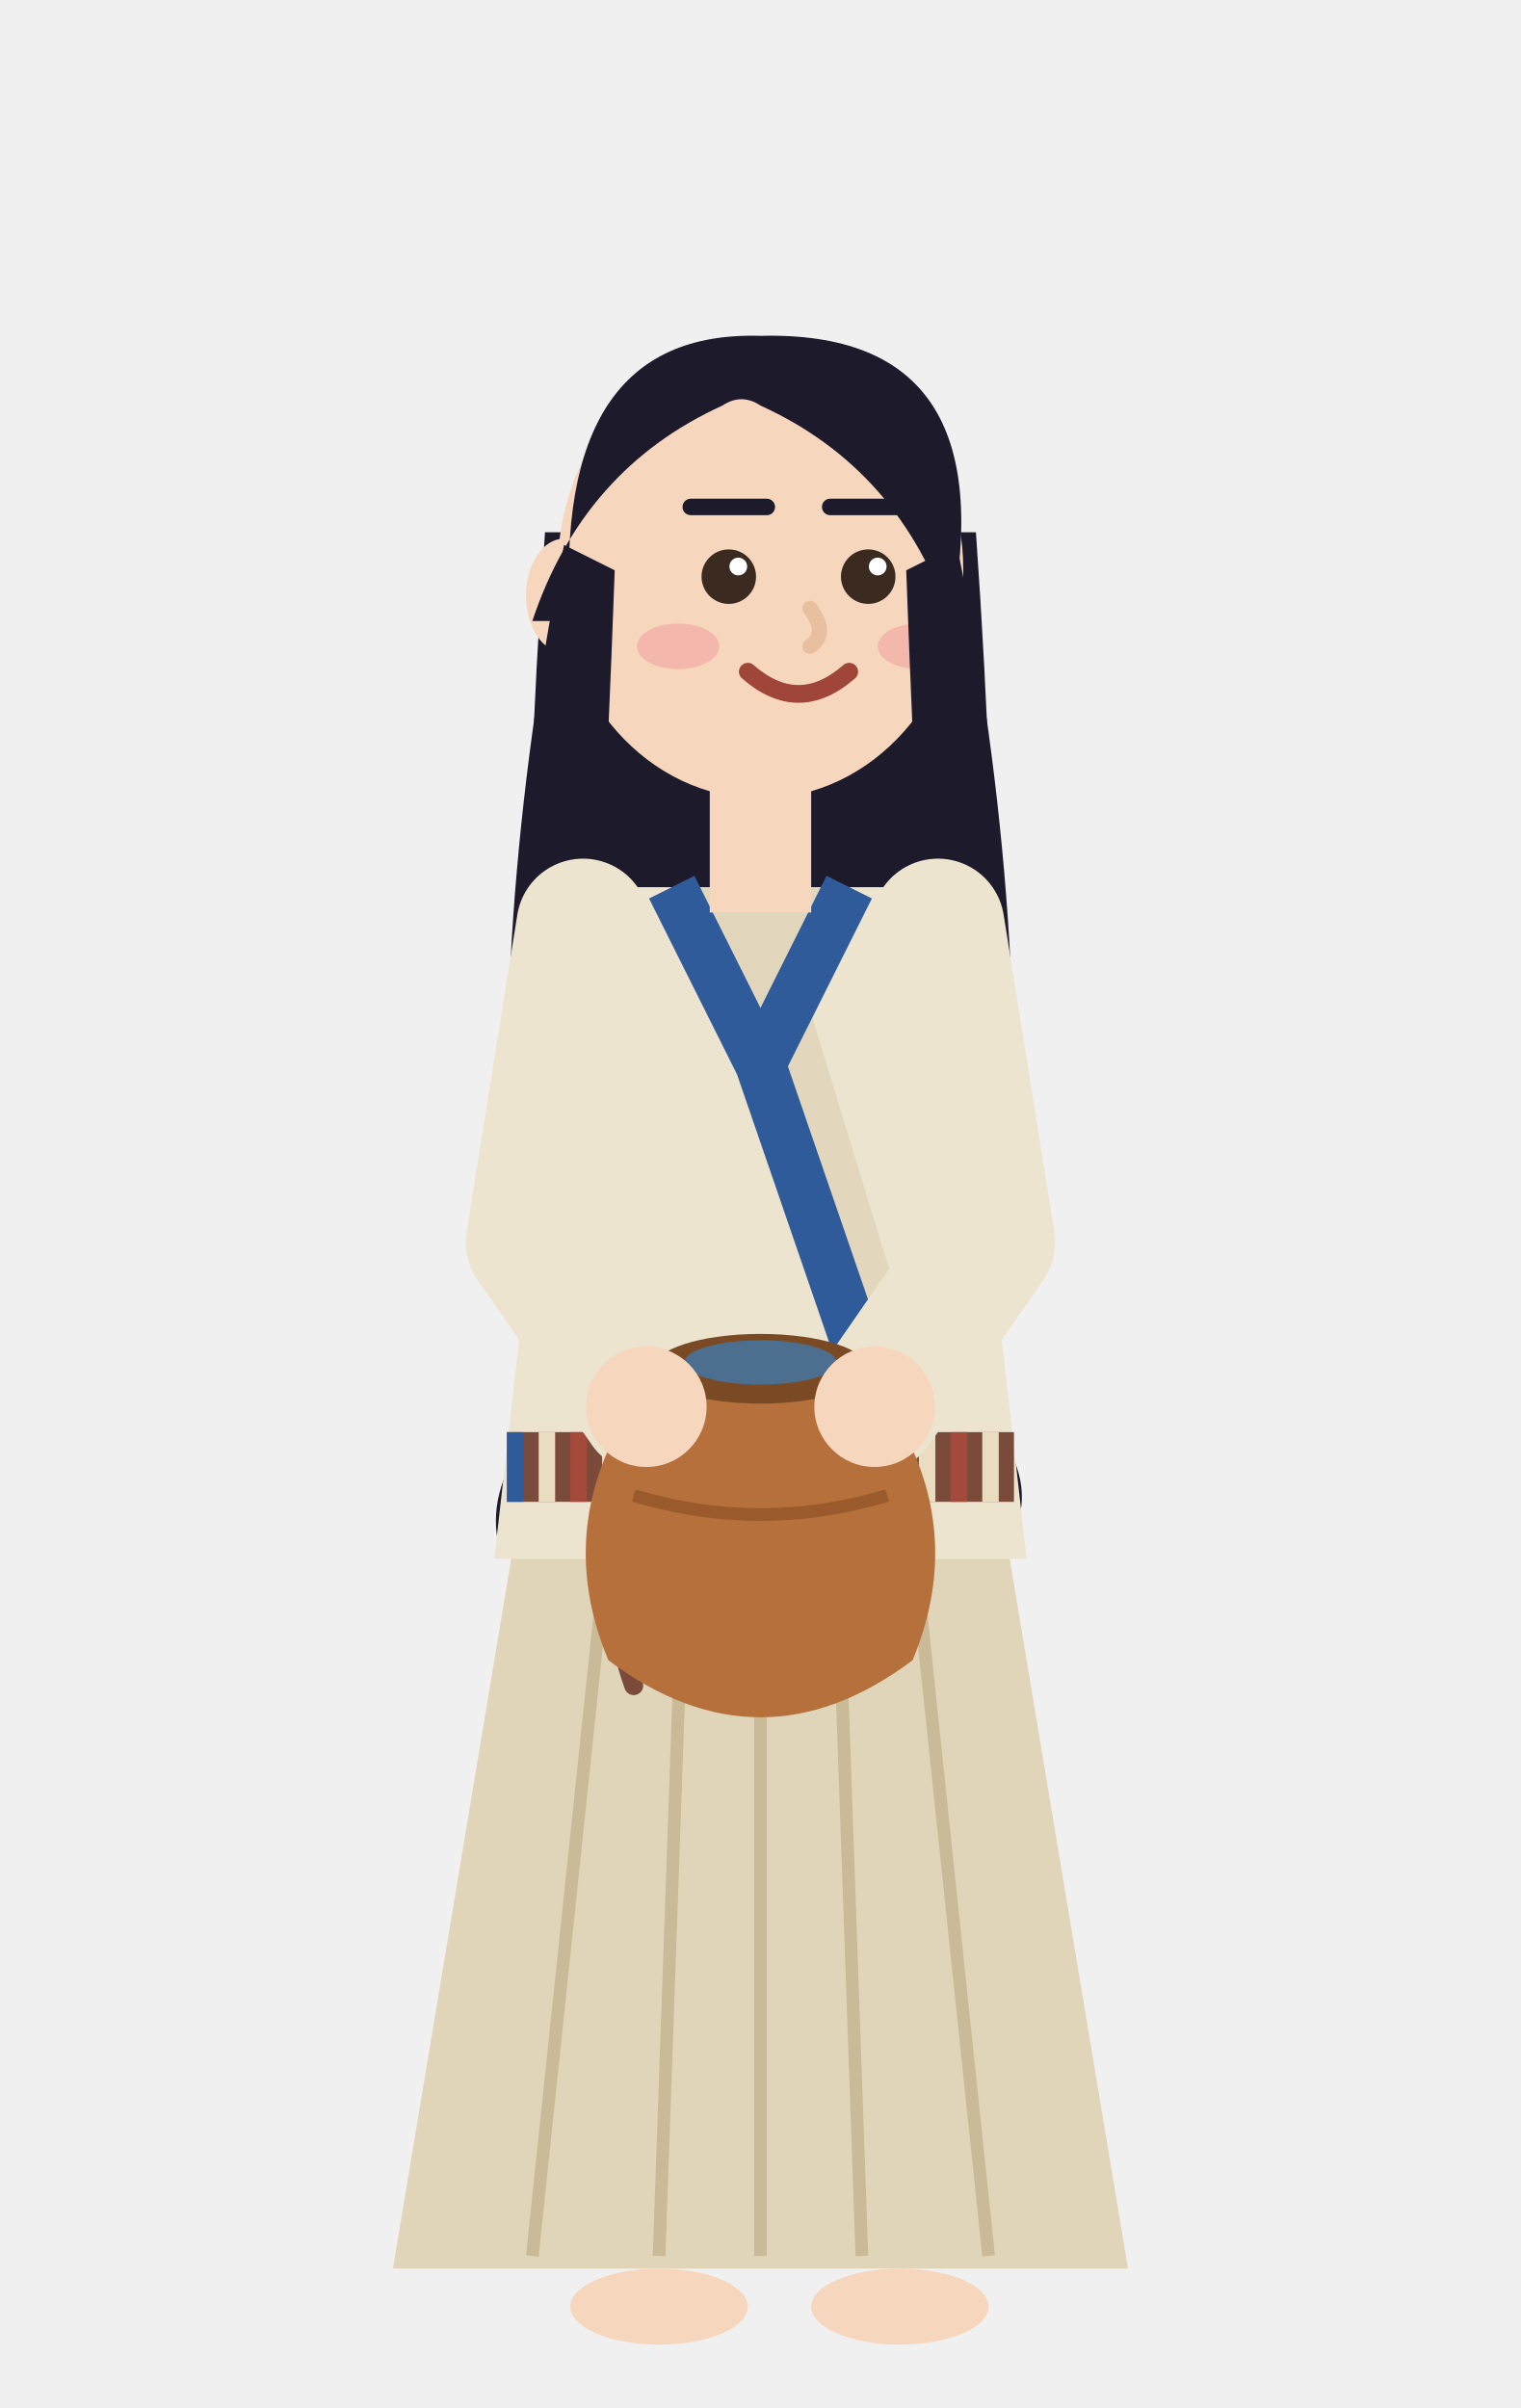
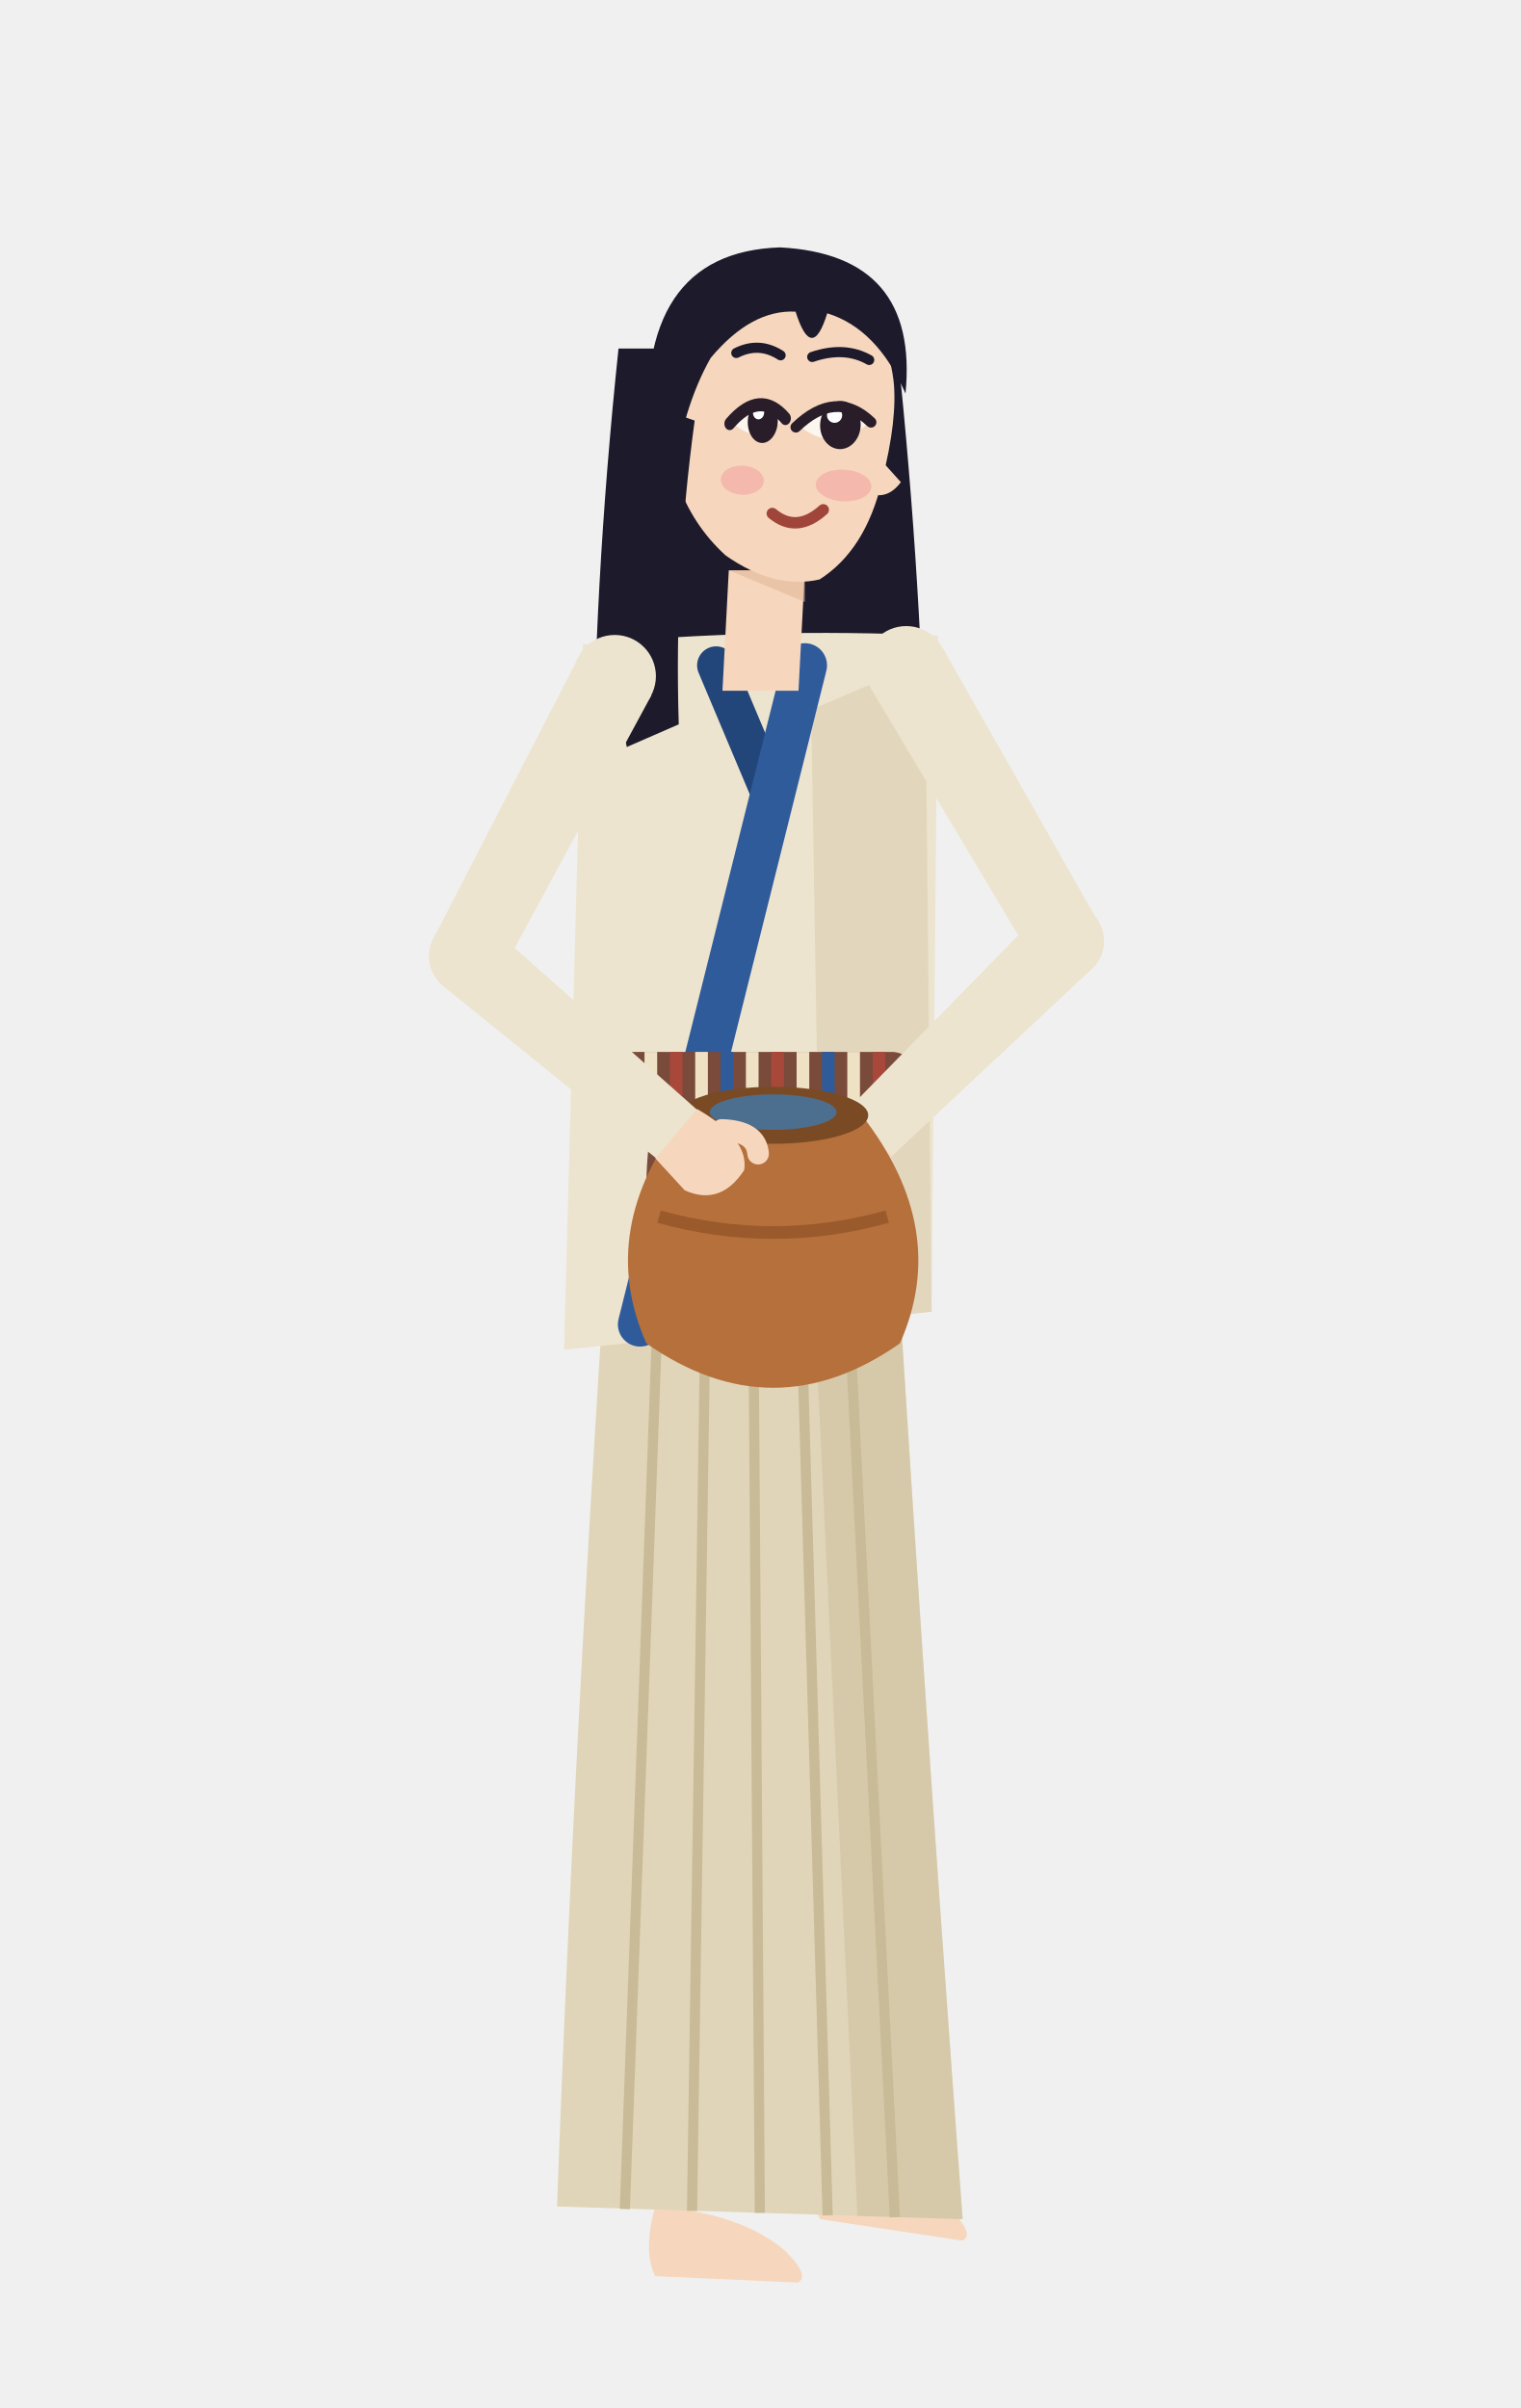
<svg xmlns="http://www.w3.org/2000/svg" width="240" height="380" viewBox="0 -20 240 380">
-   <path d="M86 64 Q80 150 86 220 l6 -6 l5 8 l6 -6 l6 6 L142 222 l6 -8 l6 6 Q160 150 154 64 Z" fill="#1d1a2b" />
-   <path d="M84 208 q-6 8 -4 16 M156 206 q6 8 3 15" stroke="#1d1a2b" stroke-width="2.5" fill="none" stroke-linecap="round" />
-   <path d="M84 206 L156 206 L178 338 L62 338 Z" fill="#e0d5b8" />
-   <path d="M96 222 L84 336" stroke="#c9bb97" stroke-width="2" />
-   <path d="M108 222 L104 336" stroke="#c9bb97" stroke-width="2" />
-   <path d="M120 222 L120 336" stroke="#c9bb97" stroke-width="2" />
-   <path d="M132 222 L136 336" stroke="#c9bb97" stroke-width="2" />
-   <path d="M144 222 L156 336" stroke="#c9bb97" stroke-width="2" />
-   <ellipse cx="104" cy="344" rx="14" ry="6" fill="#f6d7bd" />
-   <ellipse cx="142" cy="344" rx="14" ry="6" fill="#f6d7bd" />
-   <path d="M90 120 L150 120 L162 226 L78 226 Z" fill="#ece4cf" />
-   <path d="M108 120 L120 150 L140 212 L150 212 L128 140 L132 120 Z" fill="#d4c7a6" opacity=".45" />
-   <path d="M106 120 L120 148 L142 212" stroke="#2f5b9a" stroke-width="8" fill="none" stroke-linejoin="round" />
-   <path d="M134 120 L120 148" stroke="#2f5b9a" stroke-width="8" fill="none" />
-   <rect x="80" y="206" width="80" height="11" fill="#7a4a3a" />
-   <rect x="80" y="206" width="2.6" height="11" fill="#2f5b9a" />
-   <rect x="85" y="206" width="2.6" height="11" fill="#e9dcbf" />
-   <rect x="90" y="206" width="2.6" height="11" fill="#a44a3a" />
-   <rect x="95" y="206" width="2.6" height="11" fill="#e9dcbf" />
-   <rect x="100" y="206" width="2.6" height="11" fill="#2f5b9a" />
-   <rect x="105" y="206" width="2.6" height="11" fill="#e9dcbf" />
-   <rect x="110" y="206" width="2.6" height="11" fill="#a44a3a" />
-   <rect x="115" y="206" width="2.6" height="11" fill="#e9dcbf" />
-   <rect x="120" y="206" width="2.6" height="11" fill="#2f5b9a" />
-   <rect x="125" y="206" width="2.6" height="11" fill="#e9dcbf" />
-   <rect x="130" y="206" width="2.6" height="11" fill="#a44a3a" />
-   <rect x="135" y="206" width="2.6" height="11" fill="#e9dcbf" />
-   <rect x="140" y="206" width="2.6" height="11" fill="#2f5b9a" />
-   <rect x="145" y="206" width="2.6" height="11" fill="#e9dcbf" />
-   <rect x="150" y="206" width="2.6" height="11" fill="#a44a3a" />
-   <rect x="155" y="206" width="2.6" height="11" fill="#e9dcbf" />
-   <path d="M98 216 q-3 16 2 30 M103 216 q2 14 8 26" stroke="#7a4a3a" stroke-width="3" fill="none" stroke-linecap="round" />
-   <rect x="112" y="100" width="16" height="24" fill="#f6d7bd" />
-   <ellipse cx="89" cy="74" rx="6" ry="9" fill="#f6d7bd" />
-   <ellipse cx="89" cy="74" rx="2.5" ry="5" fill="#e8bf9f" />
-   <ellipse cx="120" cy="70" rx="32" ry="36" fill="#f6d7bd" />
-   <path d="M127.8 76 q3 4 0 6" fill="none" stroke="#e8bf9f" stroke-width="2.4" stroke-linecap="round" />
-   <circle cx="115" cy="71" r="4.3" fill="#3a2a20" />
-   <circle cx="116.5" cy="69.4" r="1.4" fill="#fff" />
-   <circle cx="137" cy="71" r="4.3" fill="#3a2a20" />
-   <circle cx="138.5" cy="69.4" r="1.4" fill="#fff" />
-   <path d="M109 60 L121 60" stroke="#1d1a2b" stroke-width="2.6" stroke-linecap="round" />
-   <path d="M131 60 L143 60" stroke="#1d1a2b" stroke-width="2.6" stroke-linecap="round" />
-   <path d="M118 86 q8 7 16 0" fill="none" stroke="#a0453a" stroke-width="2.8" stroke-linecap="round" />
-   <ellipse cx="107" cy="82" rx="6.5" ry="3.6" fill="#f29c9c" opacity="0.55" />
-   <ellipse cx="145" cy="82" rx="6.5" ry="3.6" fill="#f29c9c" opacity="0.55" />
-   <path d="M90 78 q-3 -46 30 -45 q39 -1 30 45 q-8 -24 -30 -34 q-3 -2 -6 0 q-22 10 -30 34 z" fill="#1d1a2b" />
-   <path d="M89 66 q-12 60 -8 114 l6 -5 l4 7 q4 -56 6 -112 z" fill="#1d1a2b" />
-   <path d="M151 66 q12 60 8 114 l-6 -5 l-4 7 q-4 -56 -6 -112 z" fill="#1d1a2b" />
-   <polyline points="92,126 84,176 102,202" fill="none" stroke="#ece4cf" stroke-width="21" stroke-linecap="round" stroke-linejoin="round" />
-   <circle cx="102" cy="202" r="9.5" fill="#f6d7bd" />
-   <polyline points="148,126 156,176 138,202" fill="none" stroke="#ece4cf" stroke-width="21" stroke-linecap="round" stroke-linejoin="round" />
-   <circle cx="138" cy="202" r="9.5" fill="#f6d7bd" />
-   <path d="M104 196 q-18 22 -8 46 q24 18 48 0 q10 -24 -8 -46 z" fill="#b5703c" />
-   <path d="M100 216 q20 6 40 0" stroke="#9a5a2c" stroke-width="2" fill="none" />
-   <ellipse cx="120" cy="196" rx="17" ry="5.5" fill="#7a4a24" />
-   <ellipse cx="120" cy="195" rx="12" ry="3.5" fill="#4d6f8f" />
-   <circle cx="102" cy="202" r="9.5" fill="#f6d7bd" />
-   <circle cx="138" cy="202" r="9.5" fill="#f6d7bd" />
+   <path d="M97.6 35 Q89.6 111 97.6 173 l6 -5 l5 7 l6 -6 l6 6 l6 -6 l6 6 l6 -5 l5 6 Q149.6 111 141.6 35 Z" fill="#1d1a2b" />
+   <path d="M129.4 322.2 Q142.9 323.2 149.9 328.6 Q153.9 332.6 151.9 333.6 L129.4 330.2 Q127.4 326.2 129.4 322.2 Z" fill="#f6d7bd" />
+   <path d="M103.4 328.2 Q116.9 329.2 123.9 335.2 Q127.9 339.2 125.9 340.2 L103.4 339.2 Q101.4 335.2 103.4 328.2 Z" fill="#f6d7bd" />
+   <path d="M97.7 148 L139.7 148 Q145 237 151.9 330.2 Q119.9 329.2 87.9 328.2 Q91 243 97.7 148 Z" fill="#e0d5b8" />
+   <path d="M104.7 162 L98.6 328.6" stroke="#c9bb97" stroke-width="1.6" />
+   <path d="M111.7 162 L109.2 328.9" stroke="#c9bb97" stroke-width="1.6" />
+   <path d="M118.7 162 L119.9 329.2" stroke="#c9bb97" stroke-width="1.6" />
+   <path d="M125.7 162 L130.6 329.6" stroke="#c9bb97" stroke-width="1.6" />
+   <path d="M132.7 162 L141.2 329.9" stroke="#c9bb97" stroke-width="1.6" />
+   <path d="M126.7 148 L139.7 148 Q145 237 151.9 330.2 L135.3 329.7 Z" fill="#c9bb97" opacity=".45" />
+   <path d="M92 81.7 Q120 79 148 80.3 L147 187 Q118 190 89 193 Z" fill="#ece4cf" />
+   <path d="M128 92 L146 84.3 L147 187 L129.6 188.8 Z" fill="#d4c7a6" opacity=".45" />
+   <path d="M113 85 L121 104" stroke="#22457a" stroke-width="6" stroke-linecap="round" />
+   <path d="M127 85 L101 189" stroke="#2f5b9a" stroke-width="7" stroke-linecap="round" />
+   <path d="M96.7 150 L140.7 150" stroke="#7a4a3a" stroke-width="8" stroke-linecap="round" />
+   <rect x="97.7" y="146" width="2" height="8" fill="#2f5b9a" />
+   <rect x="101.7" y="146" width="2" height="8" fill="#efe2c4" />
+   <rect x="105.7" y="146" width="2" height="8" fill="#a8483a" />
+   <rect x="109.7" y="146" width="2" height="8" fill="#efe2c4" />
+   <rect x="113.7" y="146" width="2" height="8" fill="#2f5b9a" />
+   <rect x="117.7" y="146" width="2" height="8" fill="#efe2c4" />
+   <rect x="121.7" y="146" width="2" height="8" fill="#a8483a" />
+   <rect x="125.7" y="146" width="2" height="8" fill="#efe2c4" />
+   <rect x="129.7" y="146" width="2" height="8" fill="#2f5b9a" />
+   <rect x="133.7" y="146" width="2" height="8" fill="#efe2c4" />
+   <rect x="137.7" y="146" width="2" height="8" fill="#a8483a" />
+   <path d="M104.7 154 q-3 14 0 24 M107.7 154 q3 12 8 18" stroke="#7a4a3a" stroke-width="2.4" fill="none" stroke-linecap="round" />
+   <path d="M114 89 L115 70 L127 70 L126 89 Z" fill="#f6d7bd" />
+   <path d="M115 70 L127 70 L127 75 Z" fill="#e3b898" opacity=".6" />
+   <g transform="translate(121.6 47) rotate(3) scale(1 1)">
+     <path d="M-17 -6 Q-17 12 -6 21 Q2 26 9 24 Q16 19 18 8 Q20 -2 19 -8 Q16 -24 0 -25 Q-17 -23 -17 -6 Z" fill="#f6d7bd" />
+     <path d="M17 4 L21 8 Q19 11 16 10 Z" fill="#f6d7bd" />
+     <g transform="translate(-2 0) scale(0.74 0.9)">
+       <path d="M-5.4 0 Q0 -6 5.4 -1 Q0 4 -5.4 0 Z" fill="#fbf6ee" />
+       <ellipse cx="1" cy="-.5" rx="3.2" ry="3.8" fill="#2a1d2a" />
+       <circle cx="0" cy="-2" r="1.2" fill="#fff" />
+       <path d="M-6 .2 Q0 -6.2 5.8 -1.2" stroke="#2a1d2a" stroke-width="2.3" fill="none" stroke-linecap="round" />
+     </g>
+     <g transform="translate(10 0) scale(1 1)">
+       <path d="M-5.4 0 Q0 -6 5.4 -1 Q0 4 -5.4 0 Z" fill="#fbf6ee" />
+       <ellipse cx="1" cy="-.5" rx="3.2" ry="3.8" fill="#2a1d2a" />
+       <circle cx="0" cy="-2" r="1.2" fill="#fff" />
+       <path d="M-6 .2 Q0 -6.2 5.8 -1.2" stroke="#2a1d2a" stroke-width="1.7" fill="none" stroke-linecap="round" />
+     </g>
+     <path d="M-6 -11 Q-2.5 -13 1 -11" stroke="#1d1a2b" stroke-width="1.6" fill="none" stroke-linecap="round" />
+     <path d="M6 -11 Q11 -13 15 -11" stroke="#1d1a2b" stroke-width="1.6" fill="none" stroke-linecap="round" />
+     <path d="M1 14 Q5 17 9 13" stroke="#a0453a" stroke-width="1.8" fill="none" stroke-linecap="round" />
+     <ellipse cx="-4" cy="9" rx="3.4" ry="2.3" fill="#f29c9c" opacity=".5" />
+     <ellipse cx="12" cy="9" rx="4.4" ry="2.5" fill="#f29c9c" opacity=".5" />
+     <path d="M-19 4 Q-23 -26 0 -28 Q22 -28 21 -6 Q16 -16 8 -18 Q6 -10 3 -18 Q-4 -18 -10 -10 Q-14 -2 -15 10 Z" fill="#1d1a2b" />
+     <path d="M-19 -2 Q-26 30 -20 52 L-12 48 Q-14 24 -12 0 Z" fill="#1d1a2b" />
+   </g>
+   <path d="M137.4 88.6 L163 131.5 L173.3 125.5 L148.6 82 Z" fill="#ece4cf" />
+   <circle cx="143" cy="85.3" r="6.5" fill="#ece4cf" />
+   <circle cx="168.2" cy="128.5" r="6" fill="#ece4cf" />
+   <path d="M164 124.2 L132.5 156.4 L139.5 163.6 L172.4 132.8 Z" fill="#ece4cf" />
+   <circle cx="168.2" cy="128.5" r="6" fill="#ece4cf" />
+   <circle cx="136" cy="160" r="5" fill="#ece4cf" />
+   <g transform="translate(136 160) rotate(135.6) scale(0.85 -0.85)">
+     <path d="M-2 -6 Q9 -8 12 -3 Q13 5 6 7 L-2 6 Z" fill="#f6d7bd" />
+     <path d="M4 -6 Q9 -10 12 -7" stroke="#f6d7bd" stroke-width="4" stroke-linecap="round" fill="none" />
+   </g>
+   <path d="M108 156 q-14 18 -6 36 q20 14 40 0 q8 -18 -6 -36 z" fill="#b5703c" />
+   <path d="M104 172 q18 5 36 0" stroke="#9a5a2c" stroke-width="2" fill="none" />
+   <ellipse cx="122" cy="156" rx="15" ry="4.5" fill="#7a4a24" />
+   <ellipse cx="122" cy="155.5" rx="10" ry="2.8" fill="#4d6f8f" />
+   <path d="M91.3 83.7 L68.4 128.1 L79 133.7 L102.8 89.7 Z" fill="#ece4cf" />
+   <circle cx="97" cy="86.7" r="6.5" fill="#ece4cf" />
+   <circle cx="73.7" cy="130.9" r="6" fill="#ece4cf" />
+   <path d="M69.8 135.5 L104.8 163.8 L111.2 156.2 L77.5 126.3 Z" fill="#ece4cf" />
+   <circle cx="73.7" cy="130.9" r="6" fill="#ece4cf" />
+   <circle cx="108" cy="160" r="5" fill="#ece4cf" />
+   <g transform="translate(108 160) rotate(40.3) scale(0.85 0.85)">
+     <path d="M-2 -6 Q9 -8 12 -3 Q13 5 6 7 L-2 6 Z" fill="#f6d7bd" />
+     <path d="M4 -6 Q9 -10 12 -7" stroke="#f6d7bd" stroke-width="4" stroke-linecap="round" fill="none" />
+   </g>
</svg>
